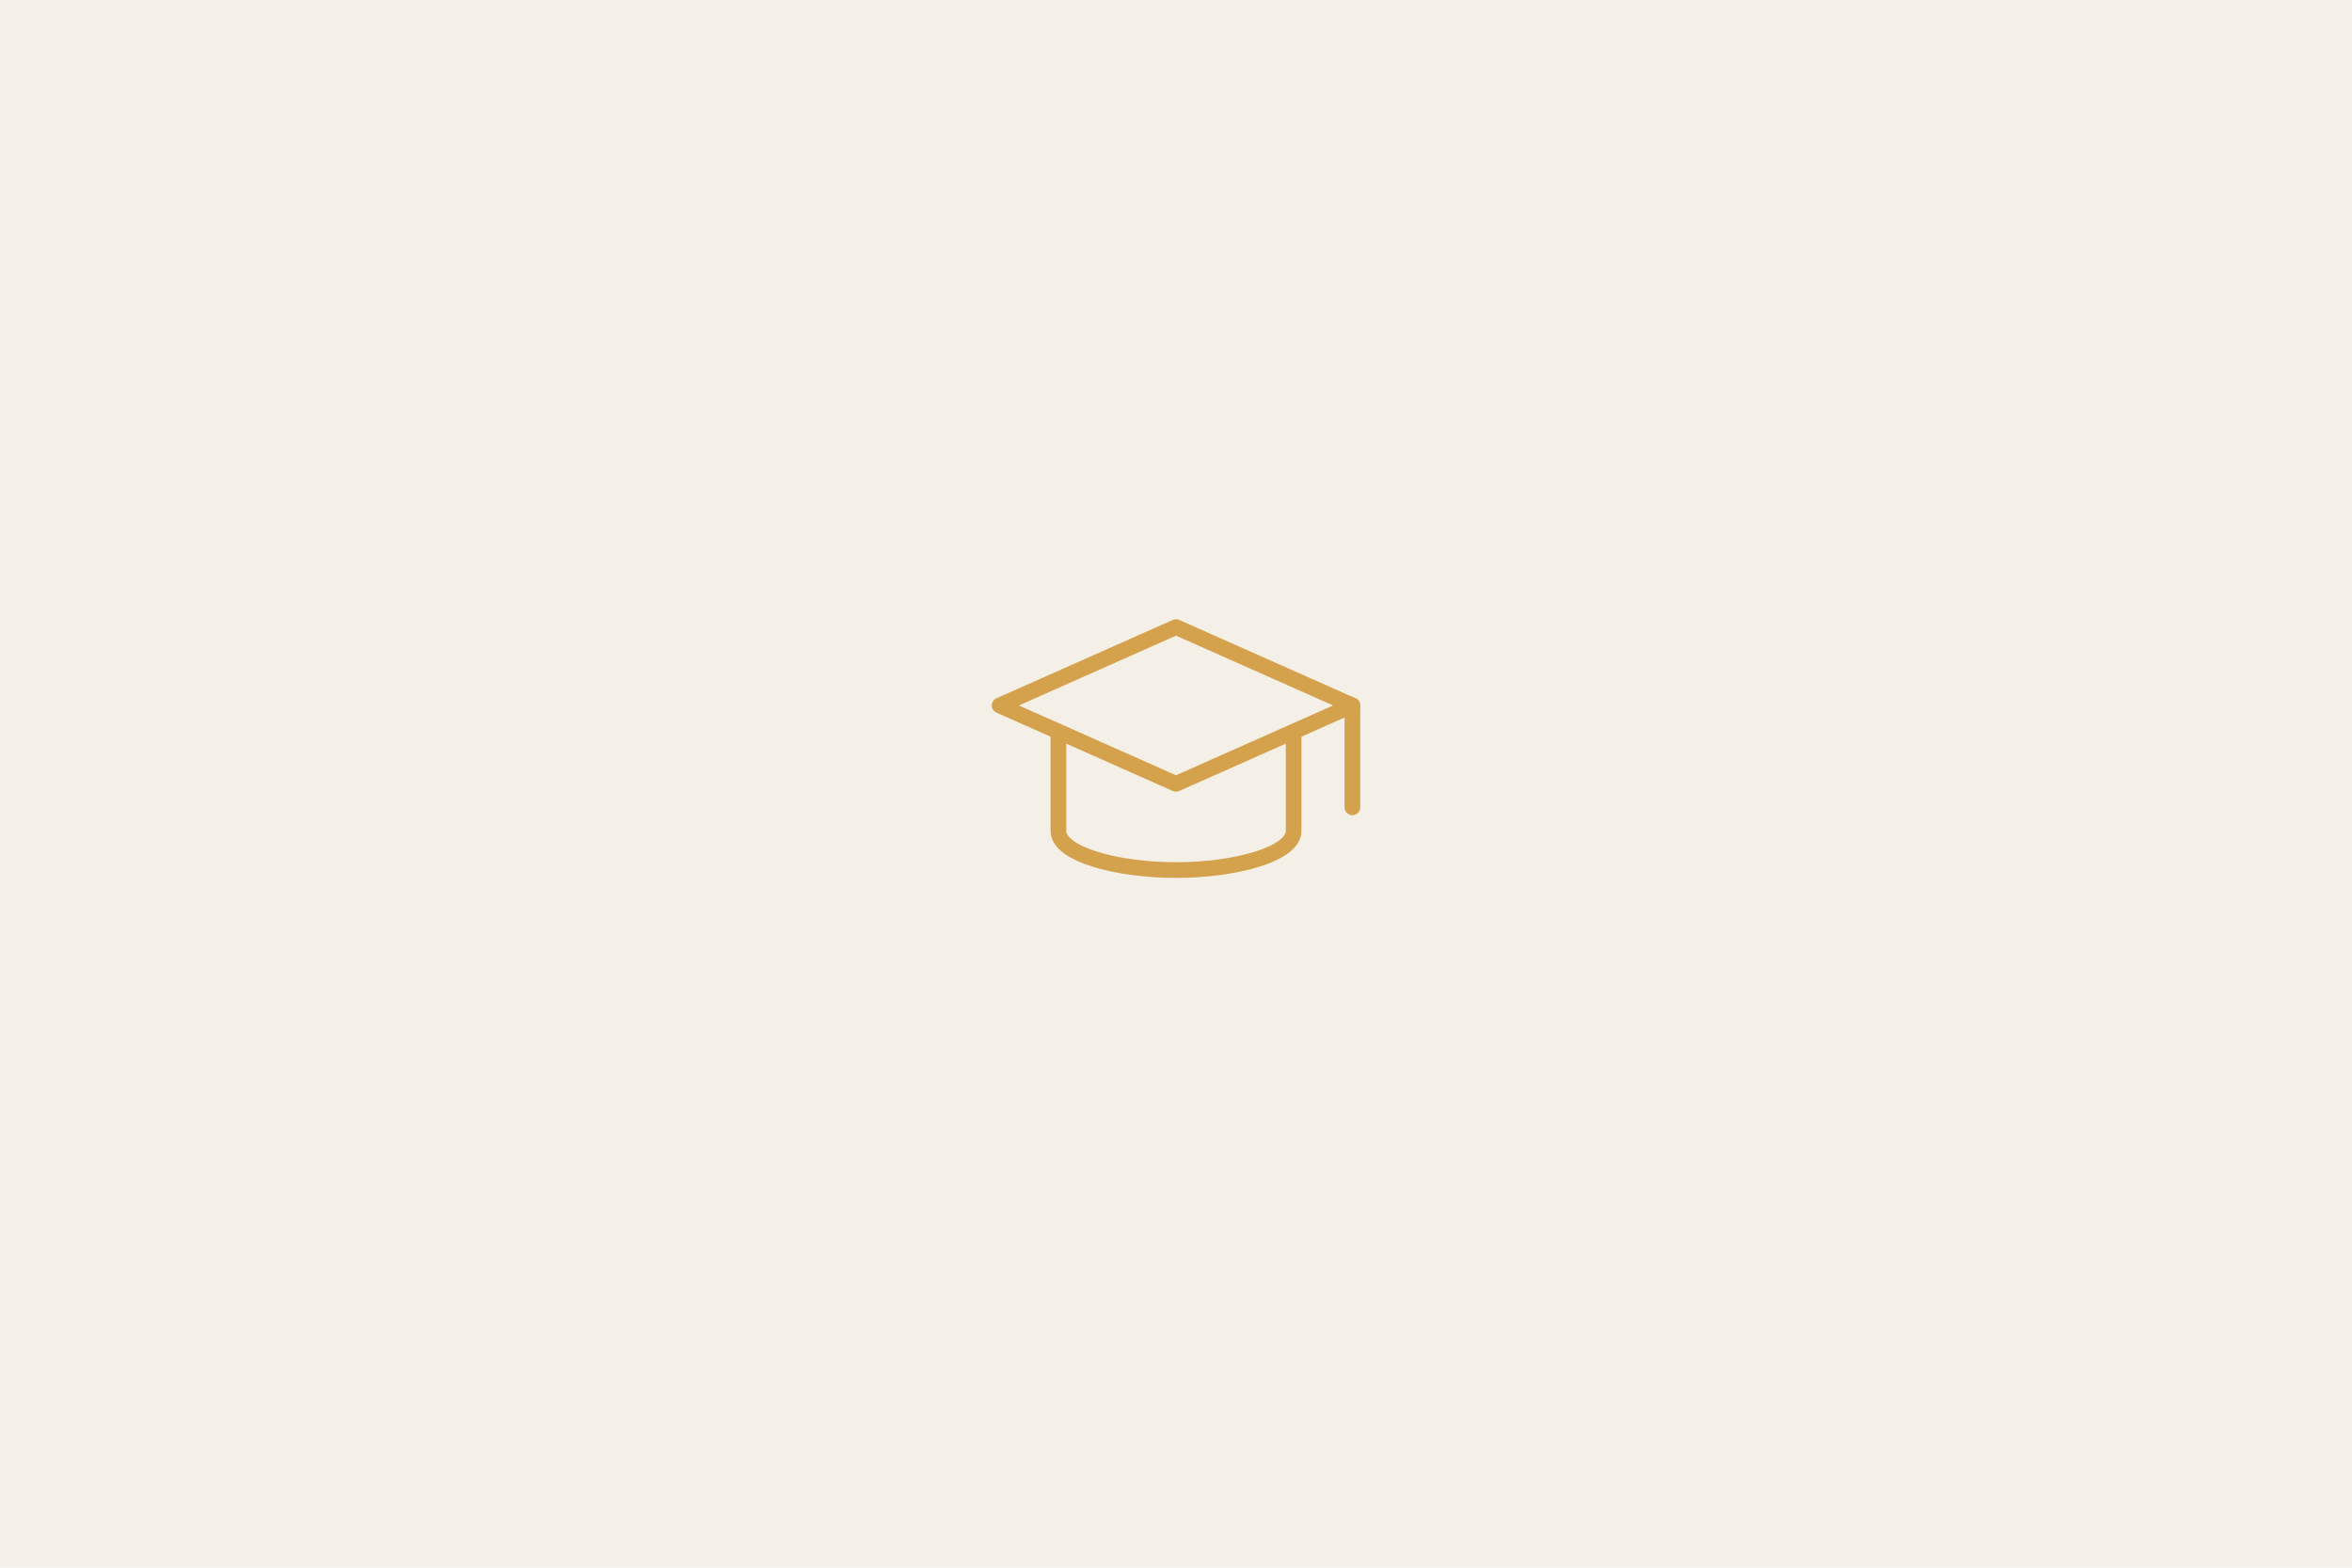
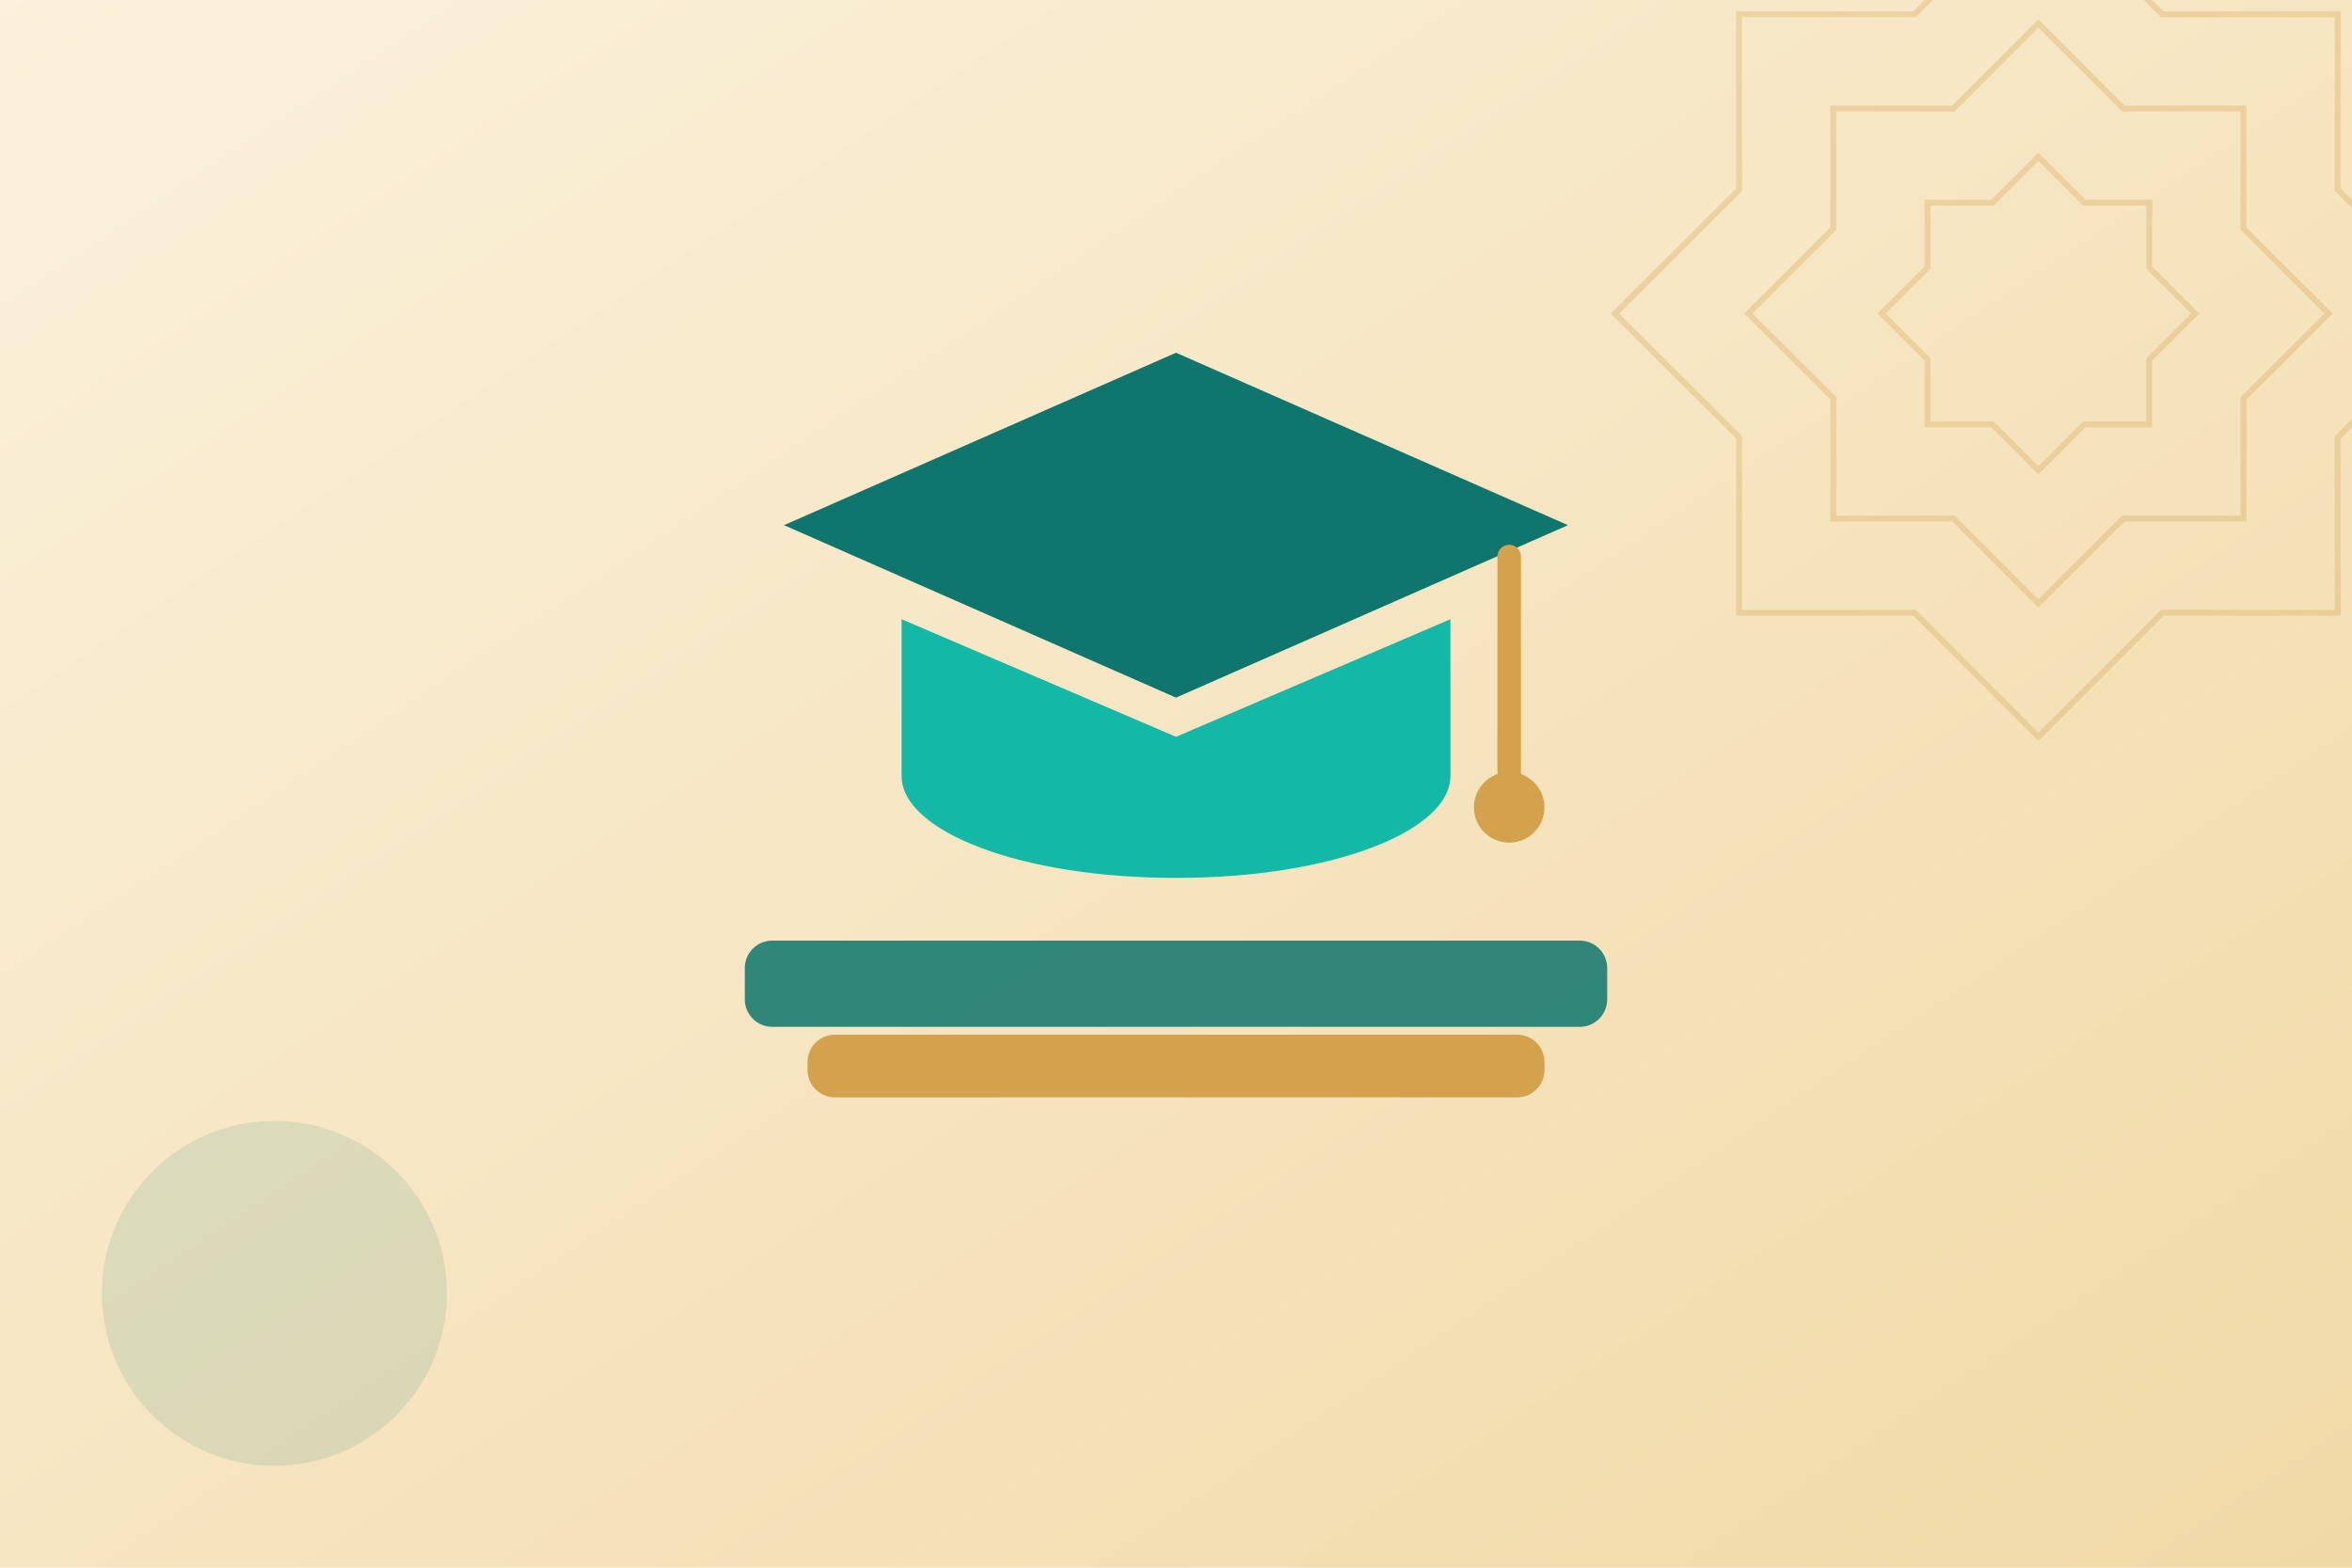
- <svg xmlns="http://www.w3.org/2000/svg" viewBox="0 0 600 400" width="600" height="400">
-   <rect width="600" height="400" fill="#F8FAFC" />
-   <rect x="0" y="0" width="600" height="400" fill="#D4A24C" fill-opacity="0.12" />
-   <g transform="translate(255,160)" fill="none" stroke="#D4A24C" stroke-width="4" stroke-linecap="round" stroke-linejoin="round">
-     <path d="M0 20 L45 0 L90 20 L45 40 Z" />
-     <path d="M15 28 V52 C15 58 30 62 45 62 C60 62 75 58 75 52 V28" />
-     <line x1="90" y1="20" x2="90" y2="46" />
+ <svg xmlns="http://www.w3.org/2000/svg" viewBox="0 0 600 400" width="600" height="400" fill="none">
+   <defs>
+     <linearGradient id="g" x1="0" y1="0" x2="1" y2="1">
+       <stop offset="0" stop-color="#FBF1DC" />
+       <stop offset="1" stop-color="#F1D9A6" />
+     </linearGradient>
+   </defs>
+   <rect width="600" height="400" fill="url(#g)" />
+   <g stroke="#D4A24C" stroke-opacity=".3" stroke-width="1.5">
+     <path d="M520 40L531.71 51.73L548.28 51.72L548.27 68.29L560 80L548.27 91.71L548.28 108.28L531.71 108.27L520 120L508.29 108.27L491.72 108.28L491.73 91.71L480 80L491.73 68.29L491.72 51.72L508.29 51.73Z" />
+     <path d="M520 6L541.66 27.7L572.33 27.67L572.3 58.34L594 80L572.3 101.66L572.33 132.33L541.66 132.3L520 154L498.34 132.3L467.67 132.33L467.7 101.66L446 80L467.7 58.34L467.67 27.67L498.34 27.7Z" />
+     <path d="M520 -28L551.62 3.67L596.37 3.63L596.33 48.38L628 80L596.33 111.62L596.37 156.37L551.62 156.33L520 188L488.38 156.33L443.63 156.37L443.67 111.62L412 80L443.67 48.38L443.63 3.63L488.38 3.67Z" />
+   </g>
+   <circle cx="70" cy="330" r="44" fill="#0F766E" fill-opacity=".12" />
+   <g transform="translate(180 90)">
+     <path d="M120 0L20 44l100 44 100-44Z" fill="#0F766E" />
+     <path d="M50 68v40c0 14 30 26 70 26s70-12 70-26V68l-70 30Z" fill="#14B8A6" />
+     <path d="M205 52v56" stroke="#D4A24C" stroke-width="6" stroke-linecap="round" />
+     <circle cx="205" cy="116" r="9" fill="#D4A24C" />
+     <rect x="10" y="150" width="220" height="22" rx="7" fill="#0F766E" fill-opacity=".85" />
+     <rect x="26" y="174" width="188" height="16" rx="7" fill="#D4A24C" />
  </g>
</svg>
